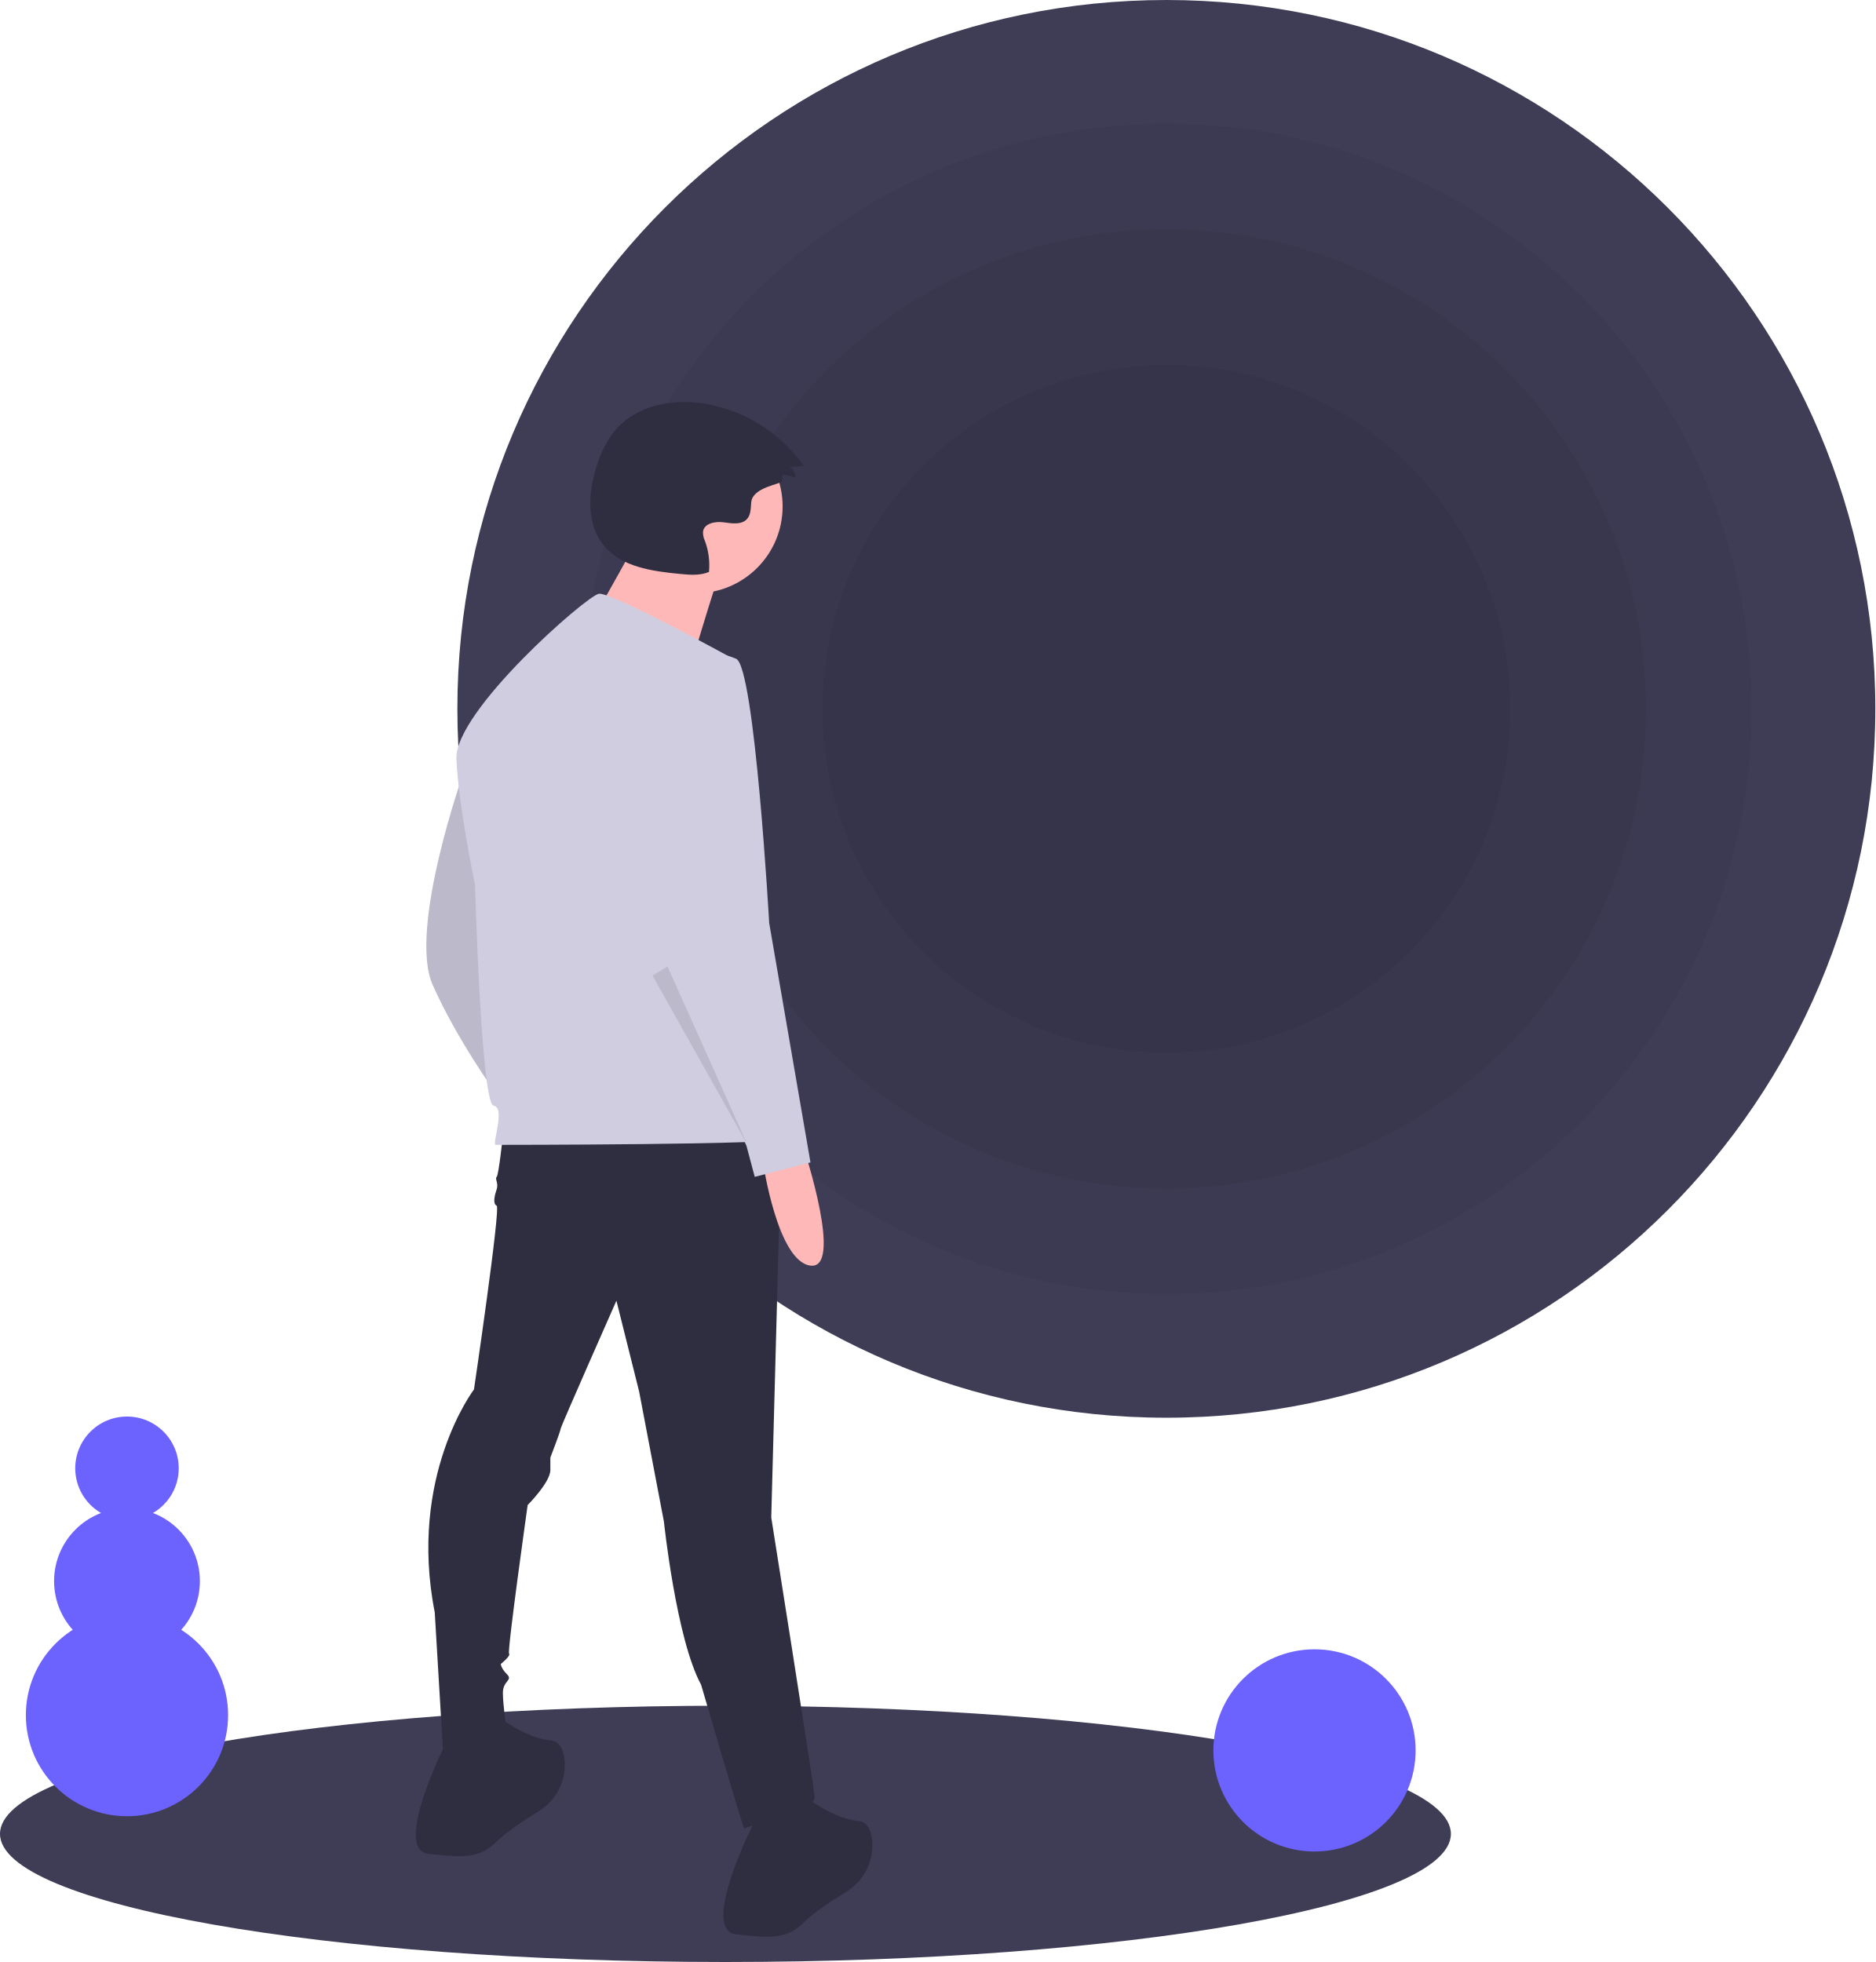
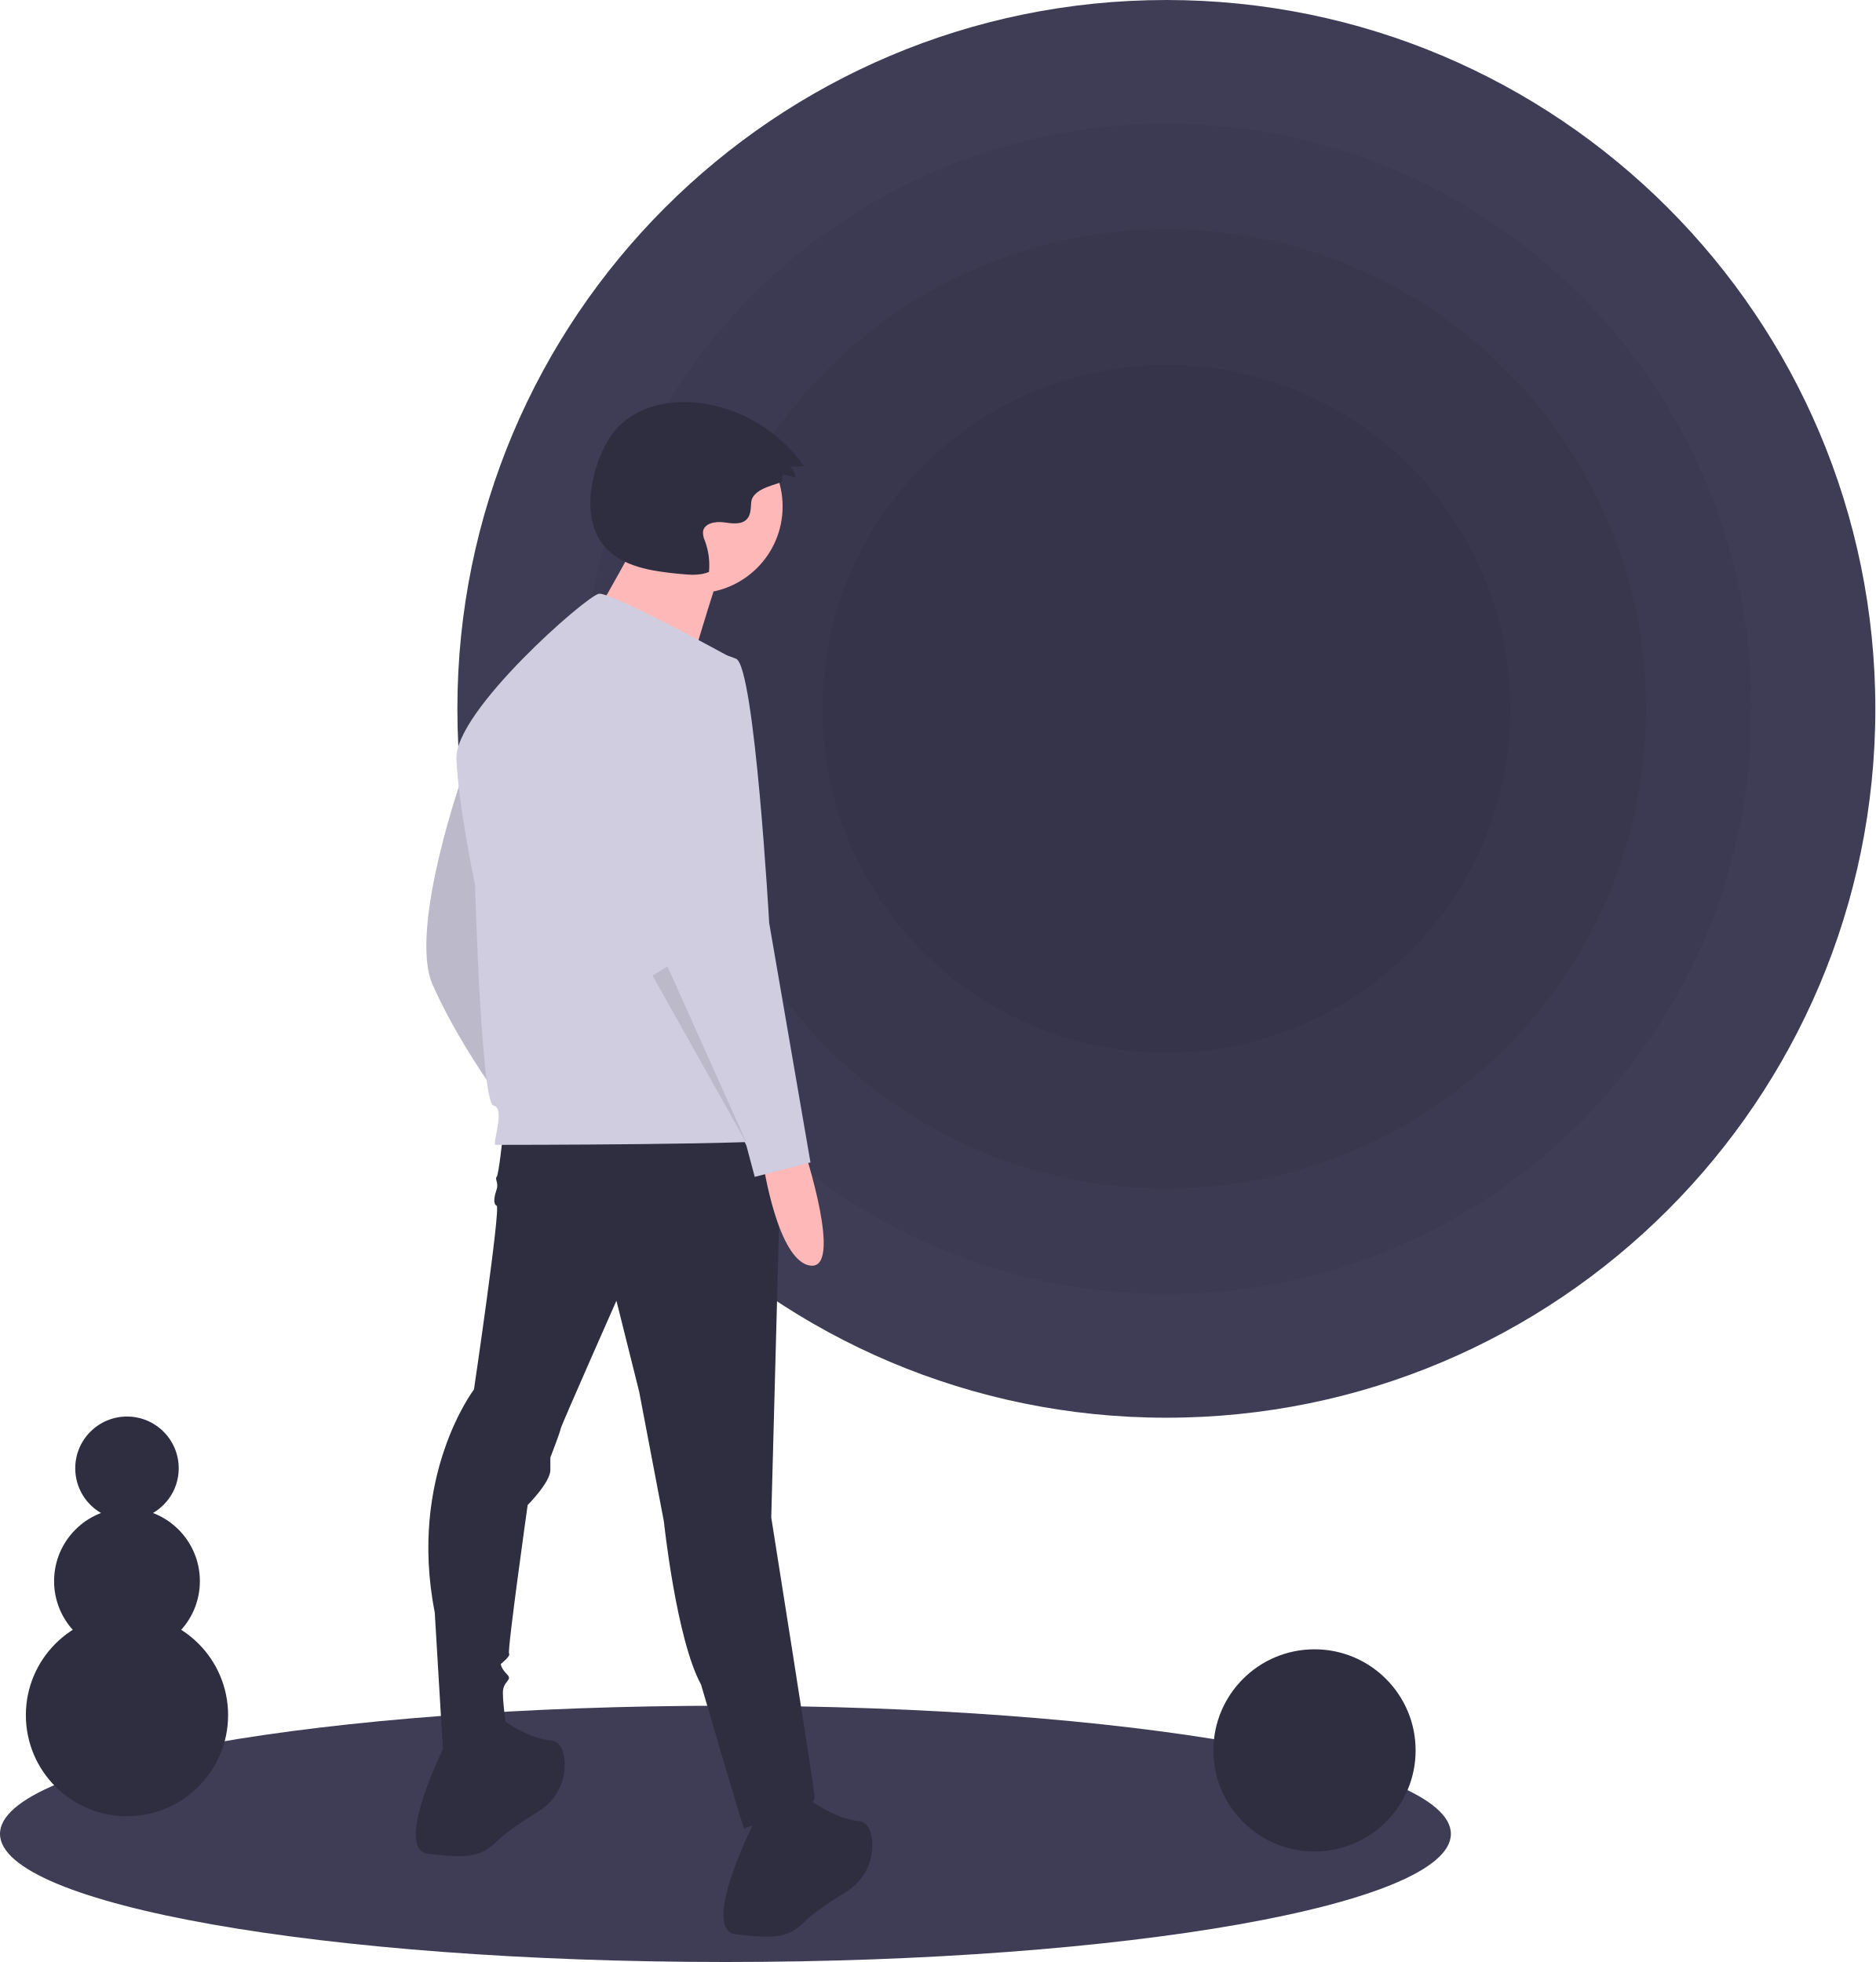
<svg xmlns="http://www.w3.org/2000/svg" data-name="Layer 1" width="797.5" height="834.5" viewBox="0 0 797.5 834.5">
  <ellipse cx="308.5" cy="780" rx="308.5" ry="54.5" fill="#3f3d56" />
  <circle cx="496" cy="301.5" r="301.5" fill="#3f3d56" />
  <circle cx="496" cy="301.5" r="248.898" opacity="0.05" />
  <circle cx="496" cy="301.5" r="203.994" opacity="0.05" />
  <circle cx="496" cy="301.5" r="146.26" opacity="0.05" />
  <path d="M398.42,361.232s-23.704,66.722-13.169,90.426,27.216,46.53,27.216,46.53S406.322,365.622,398.42,361.232Z" transform="translate(-201.25 -32.75)" fill="#d0cde1" />
  <path d="M398.42,361.232s-23.704,66.722-13.169,90.426,27.216,46.53,27.216,46.53S406.322,365.622,398.42,361.232Z" transform="translate(-201.25 -32.75)" opacity="0.1" />
  <path d="M415.101,515.747s-1.756,16.681-2.634,17.558.878,2.634,0,5.268-1.756,6.145,0,7.023-9.657,78.135-9.657,78.135-28.094,36.873-16.681,94.816l3.512,58.821s27.216,1.756,27.216-7.901c0,0-1.756-11.413-1.756-16.681s4.39-5.268,1.756-7.901-2.634-4.39-2.634-4.39,4.39-3.512,3.512-4.39,7.901-63.211,7.901-63.211,9.657-9.657,9.657-14.925v-5.268s4.39-11.413,4.39-12.291,23.704-54.431,23.704-54.431l9.657,38.629,10.535,55.309s5.268,50.042,15.803,69.356c0,0,18.436,63.211,18.436,61.455s30.727-6.145,29.849-14.047-18.436-118.52-18.436-118.52L533.621,513.991Z" transform="translate(-201.25 -32.75)" fill="#2f2e41" />
  <path d="M391.397,772.978s-23.704,46.53-7.901,48.286,21.948,1.756,28.971-5.268c3.84-3.84,11.615-8.991,17.876-12.873a23.117,23.117,0,0,0,10.969-21.982c-.463-4.295-2.068-7.834-6.019-8.164-10.535-.878-22.826-10.535-22.826-10.535Z" transform="translate(-201.25 -32.75)" fill="#2f2e41" />
  <path d="M522.208,807.217s-23.704,46.53-7.901,48.286,21.948,1.756,28.971-5.268c3.84-3.84,11.615-8.991,17.876-12.873a23.117,23.117,0,0,0,10.969-21.982c-.463-4.295-2.068-7.834-6.019-8.164-10.535-.878-22.826-10.535-22.826-10.535Z" transform="translate(-201.25 -32.75)" fill="#2f2e41" />
  <circle cx="295.905" cy="215.433" r="36.905" fill="#ffb8b8" />
  <path d="M473.43,260.308S447.07,308.812,444.961,308.812,492.41,324.628,492.41,324.628s13.707-46.394,15.816-50.612Z" transform="translate(-201.25 -32.75)" fill="#ffb8b8" />
  <path d="M513.867,313.385s-52.675-28.971-57.943-28.094-61.455,50.042-60.577,70.234,7.901,53.553,7.901,53.553,2.634,93.06,7.901,93.938-.878,16.681.878,16.681,122.909,0,123.787-2.634S513.867,313.385,513.867,313.385Z" transform="translate(-201.25 -32.75)" fill="#d0cde1" />
  <path d="M543.278,521.892s16.681,50.92,2.634,49.164-20.192-43.896-20.192-43.896Z" transform="translate(-201.25 -32.75)" fill="#ffb8b8" />
  <path d="M498.504,310.313s-32.483,7.023-27.216,50.92,14.925,87.792,14.925,87.792l32.483,71.112,3.512,13.169,23.704-6.145L528.353,425.321s-6.145-108.863-14.047-112.374A34,34,0,0,0,498.504,310.313Z" transform="translate(-201.25 -32.75)" fill="#d0cde1" />
  <polygon points="277.5 414.958 317.885 486.947 283.86 411.09 277.5 414.958" opacity="0.1" />
  <path d="M533.896,237.316l.122-2.82,5.61,1.396a6.27,6.27,0,0,0-2.514-4.615l5.976-.334a64.477,64.477,0,0,0-43.124-26.651c-12.926-1.873-27.318.838-36.182,10.43-4.299,4.653-7.001,10.57-8.922,16.607-3.539,11.118-4.26,24.372,3.12,33.409,7.501,9.185,20.602,10.984,32.406,12.121,4.153.4,8.506.772,12.355-.839a29.721,29.721,0,0,0-1.654-13.037,8.687,8.687,0,0,1-.879-4.152c.525-3.512,5.209-4.396,8.728-3.922s7.75,1.2,10.062-1.494c1.593-1.856,1.499-4.559,1.71-6.996C521.282,239.785,533.836,238.707,533.896,237.316Z" transform="translate(-201.25 -32.75)" fill="#2f2e41" />
-   <circle cx="559" cy="744.5" r="43" fill="#6c63ff" />
-   <circle cx="54" cy="729.5" r="43" fill="#6c63ff" />
-   <circle cx="54" cy="672.5" r="31" fill="#6c63ff" />
-   <circle cx="54" cy="624.5" r="22" fill="#6c63ff" />
+   <circle cx="559" cy="744.5" r="43" fill="#2f2e41" />
+   <circle cx="54" cy="729.5" r="43" fill="#2f2e41" />
+   <circle cx="54" cy="672.5" r="31" fill="#2f2e41" />
+   <circle cx="54" cy="624.5" r="22" fill="#2f2e41" />
</svg>
